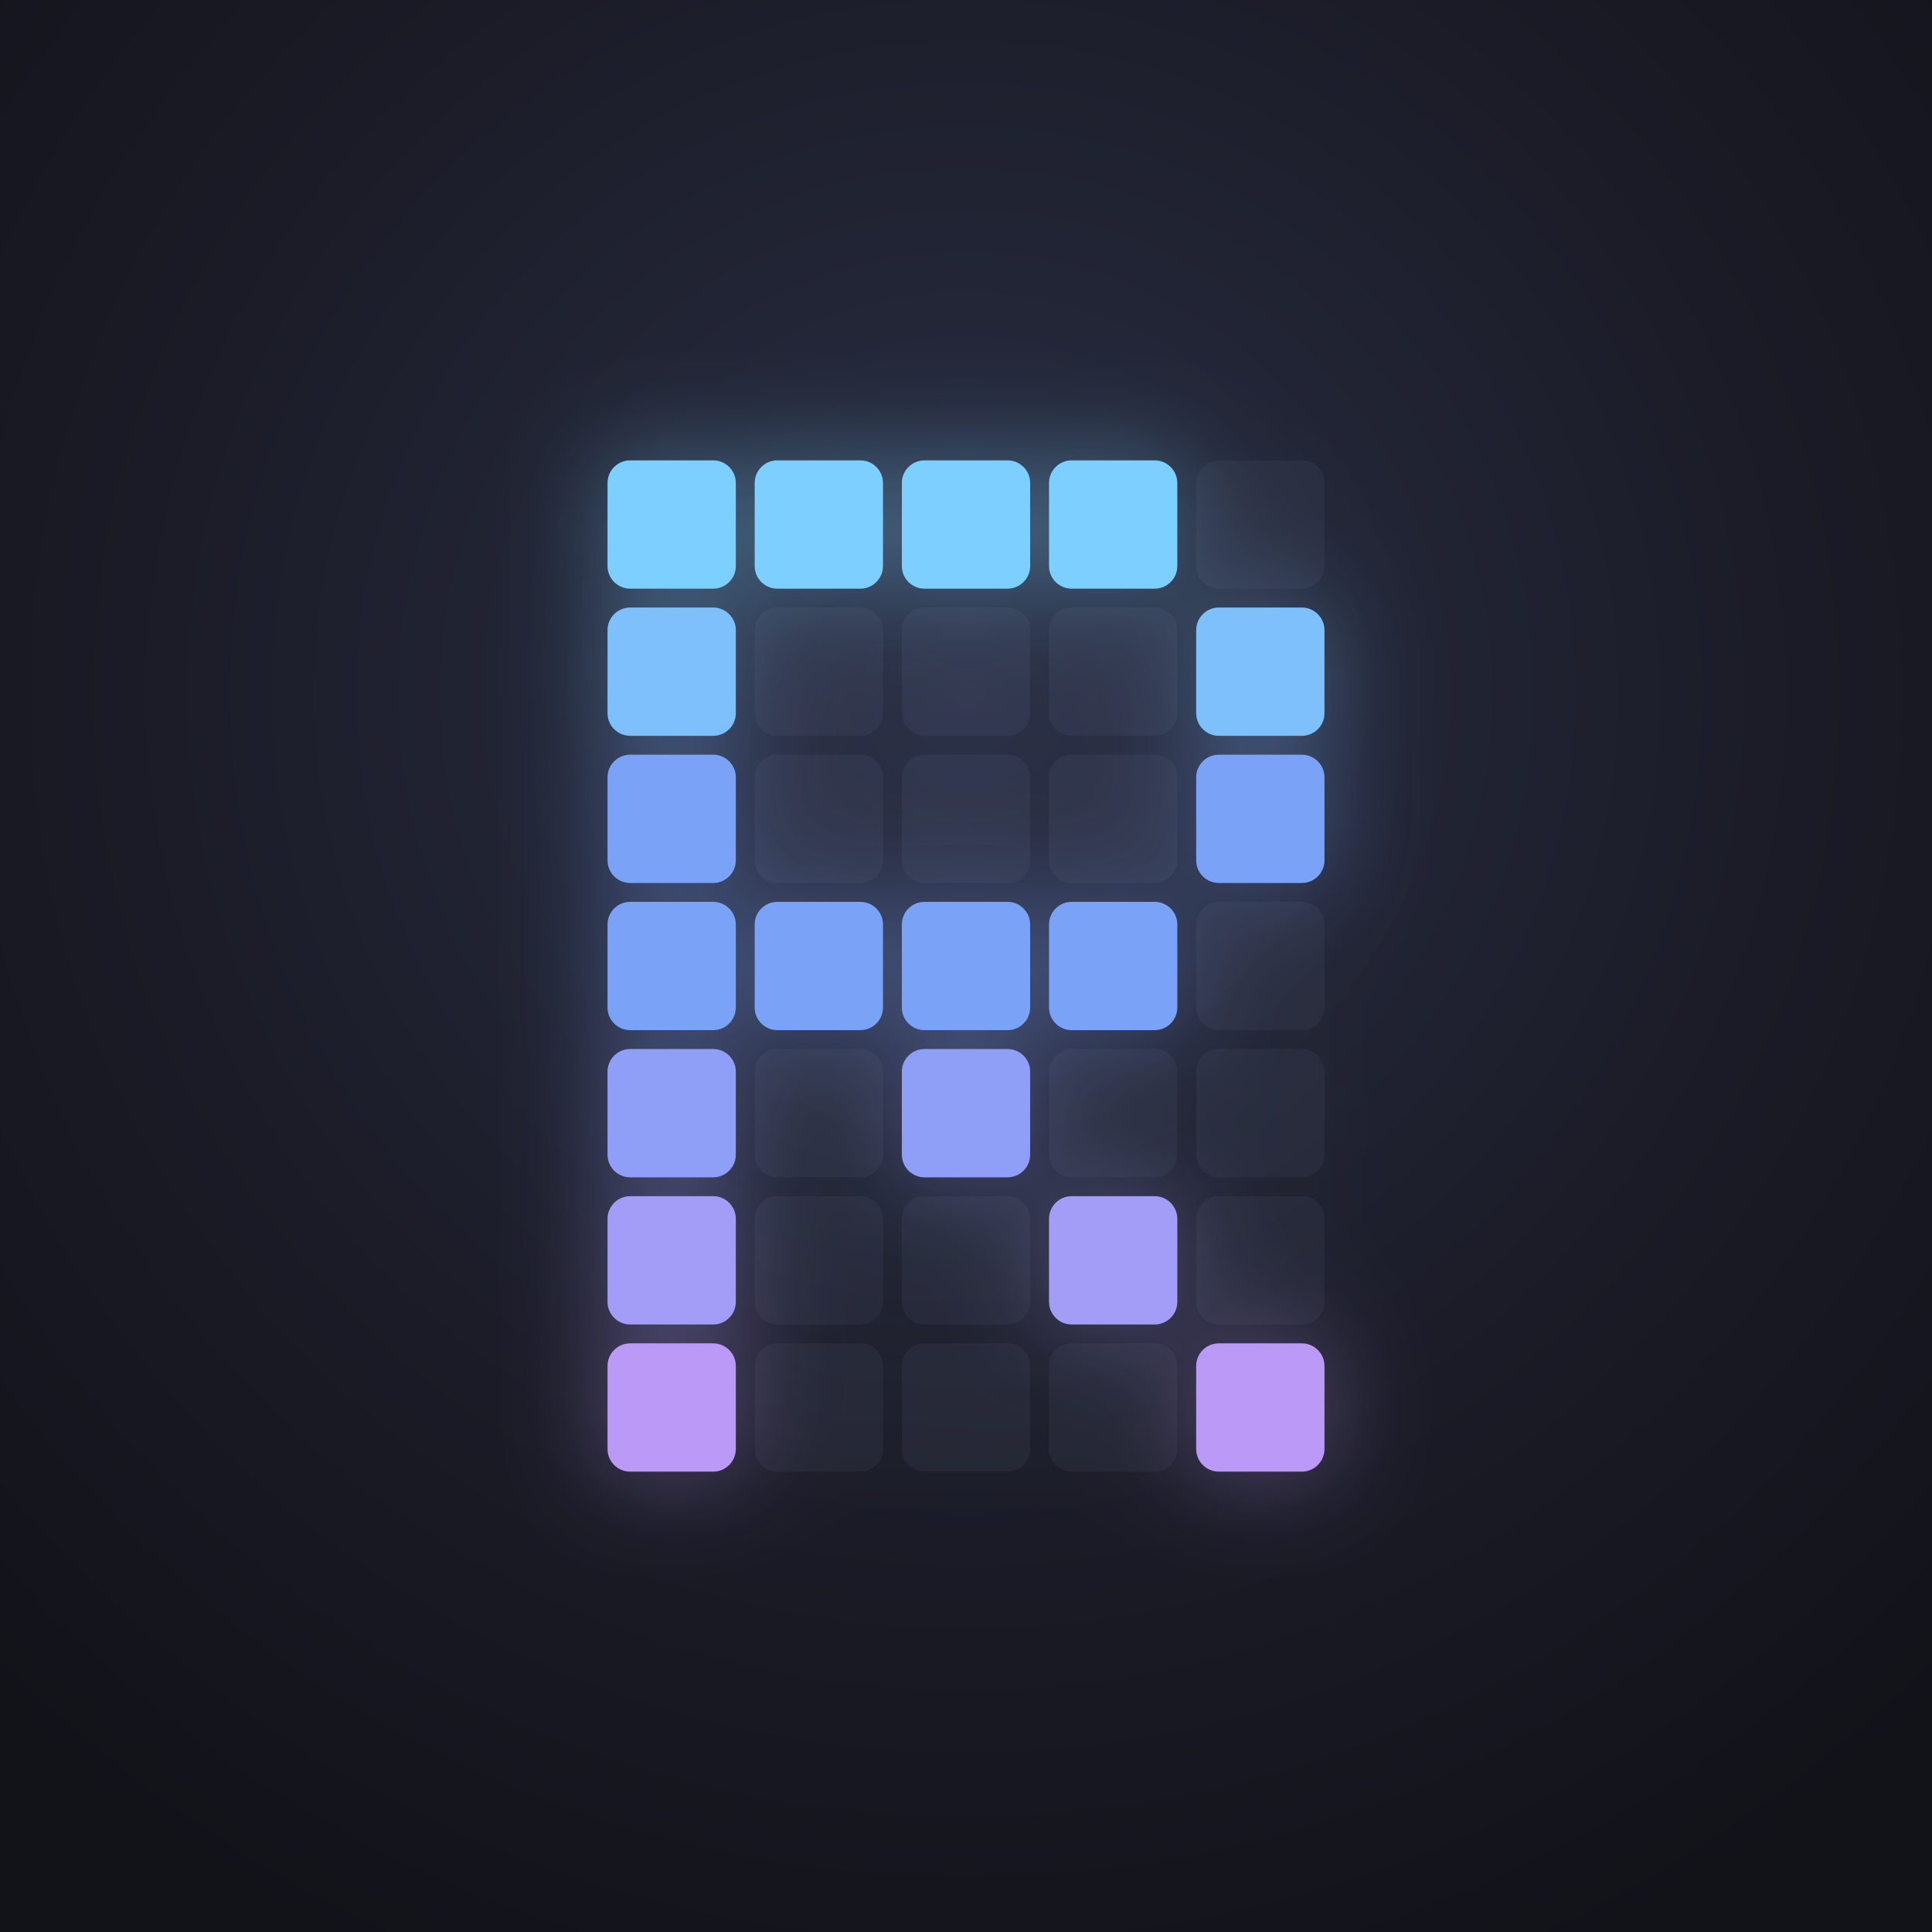
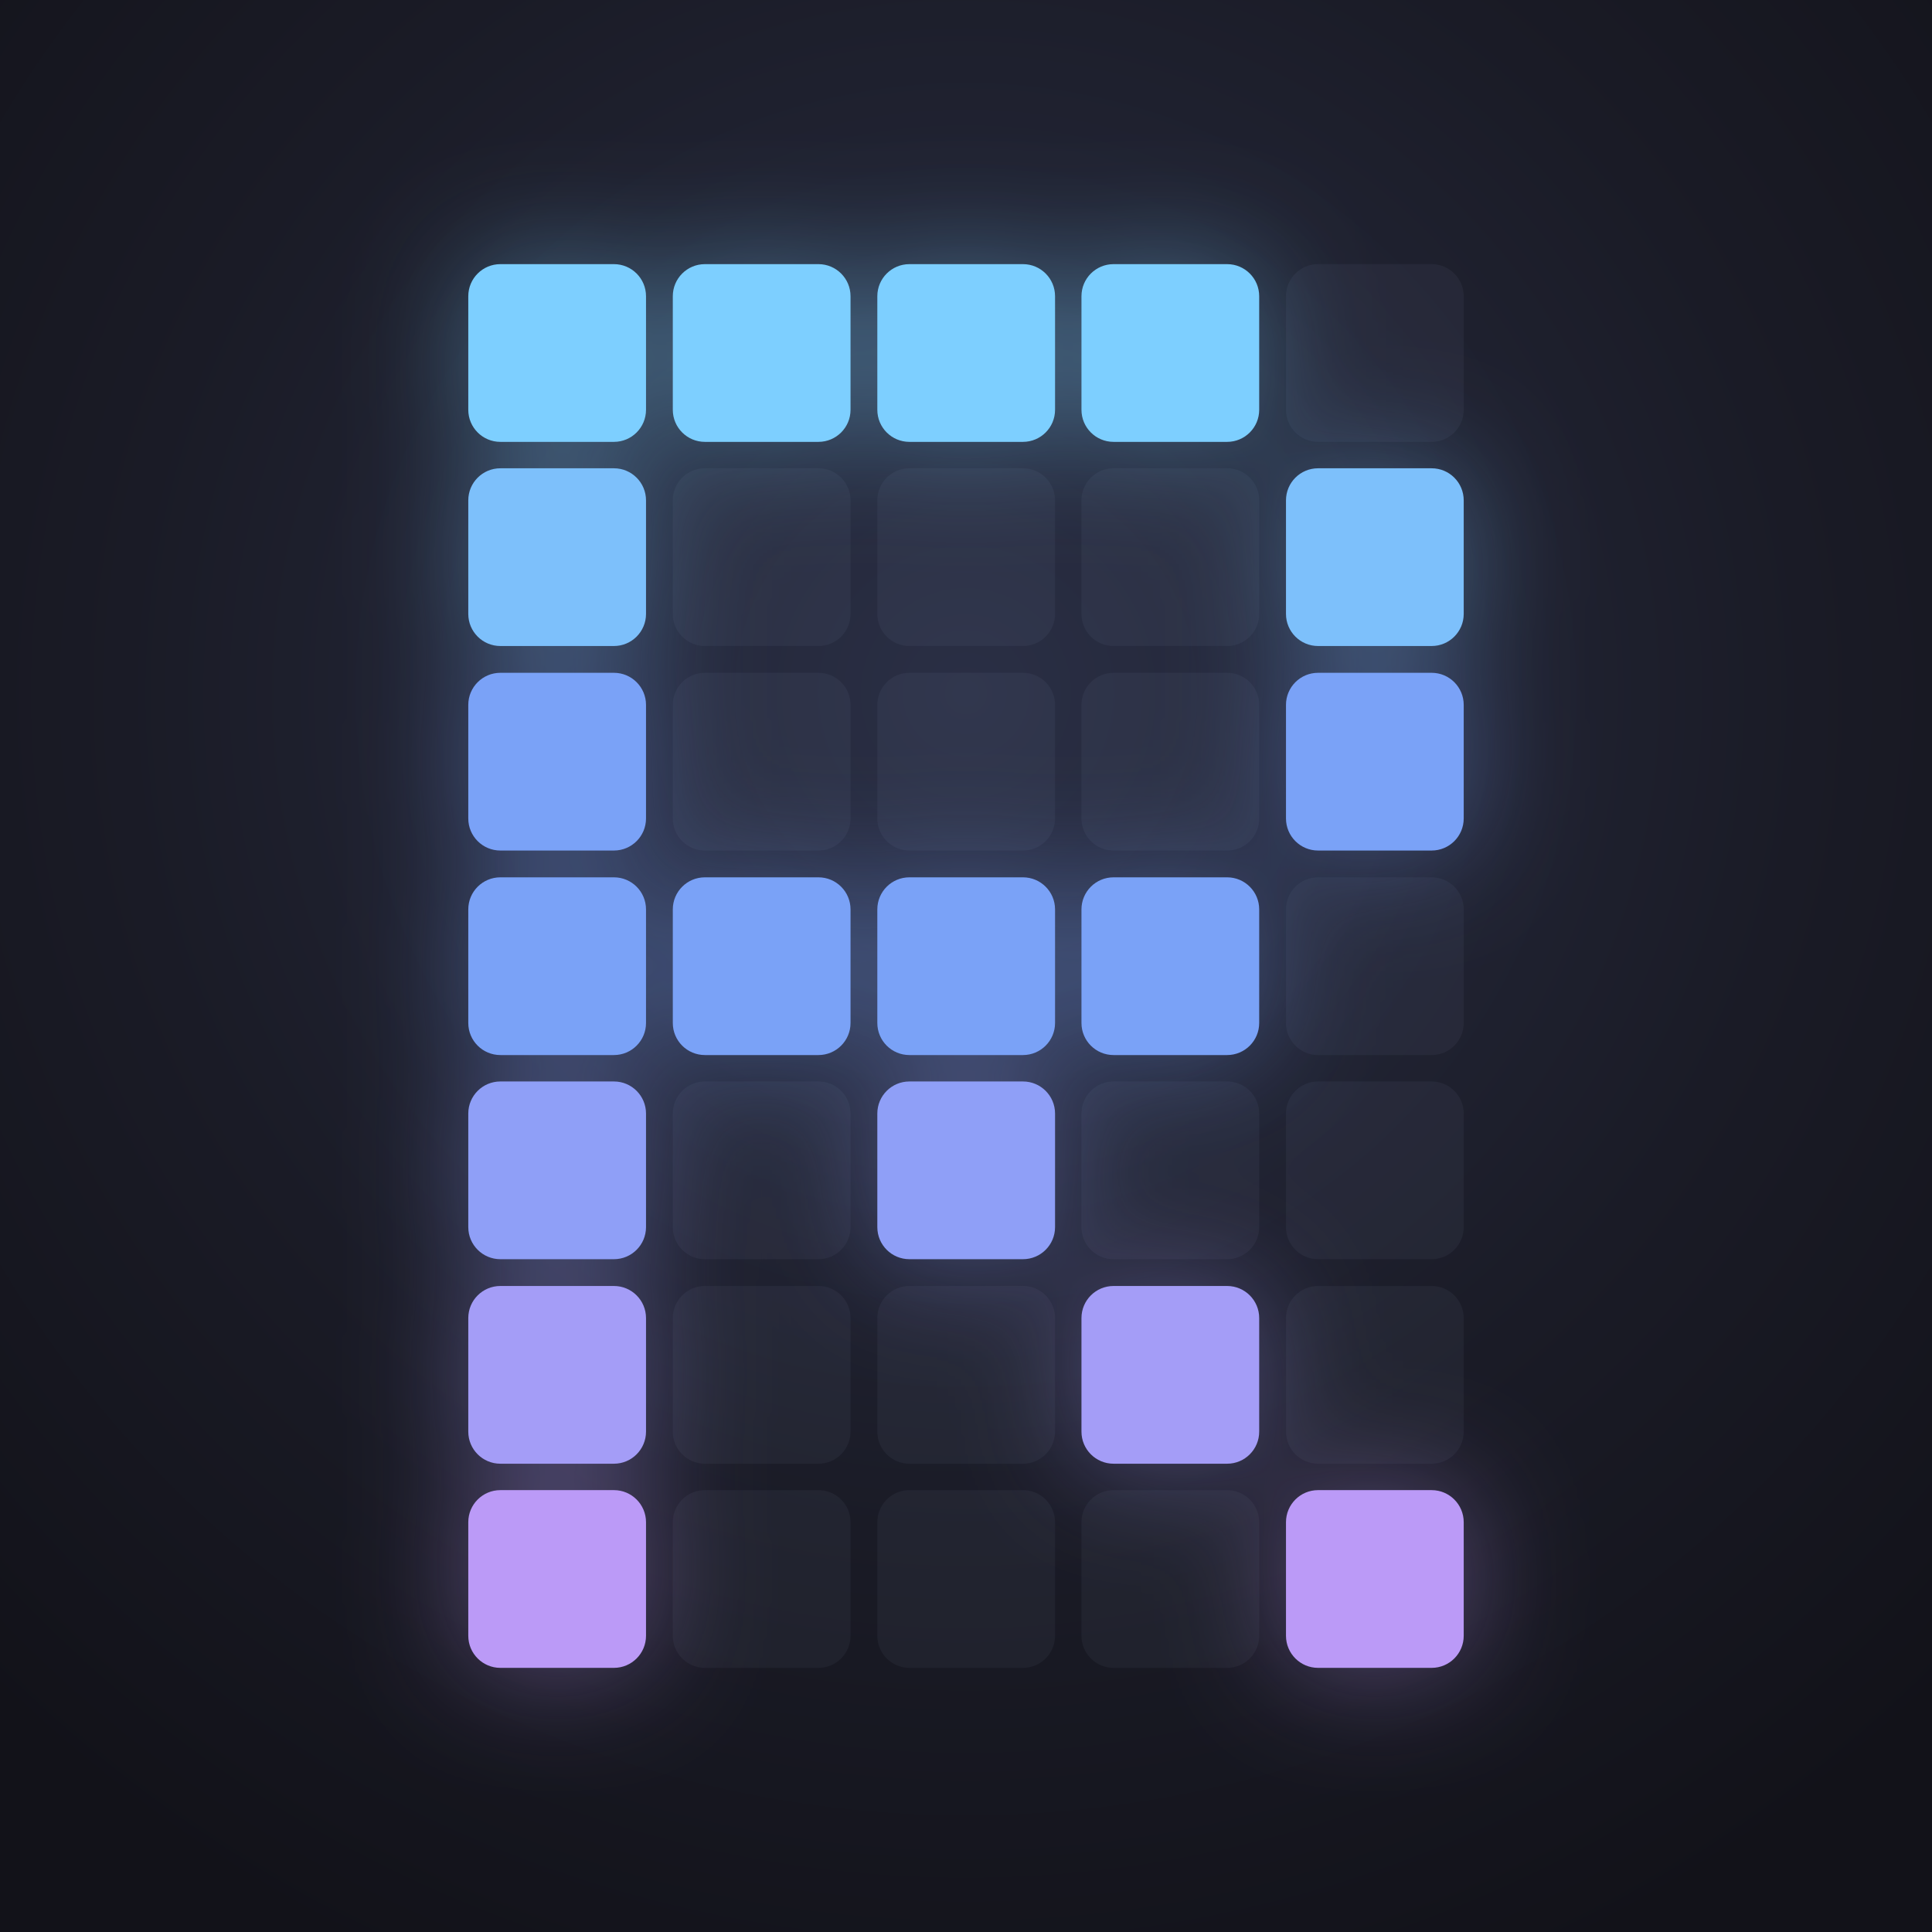
<svg xmlns="http://www.w3.org/2000/svg" viewBox="0 0 512 512" width="512" height="512">
  <defs>
    <radialGradient id="bg" cx="50%" cy="36%" r="72%">
      <stop offset="0" stop-color="#2a2f45" />
      <stop offset="0.6" stop-color="#1a1b26" />
      <stop offset="1" stop-color="#121219" />
    </radialGradient>
    <filter id="glow" x="-30%" y="-30%" width="160%" height="160%">
-       <feGaussianBlur stdDeviation="14" />
+       <feGaussianBlur stdDeviation="16" />
    </filter>
  </defs>
  <rect width="512" height="512" fill="url(#bg)" />
+   <g>
+     <rect x="340.8" y="70.0" width="47.1" height="47.1" rx="8.5" fill="#c0caf5" fill-opacity="0.05" />
+     <rect x="178.3" y="124.1" width="47.1" height="47.1" rx="8.5" fill="#c0caf5" fill-opacity="0.05" />
+     <rect x="232.5" y="124.1" width="47.1" height="47.1" rx="8.5" fill="#c0caf5" fill-opacity="0.05" />
+     <rect x="286.6" y="124.1" width="47.1" height="47.1" rx="8.5" fill="#c0caf5" fill-opacity="0.05" />
+     <rect x="178.3" y="178.3" width="47.1" height="47.1" rx="8.5" fill="#c0caf5" fill-opacity="0.05" />
+     <rect x="232.5" y="178.3" width="47.1" height="47.1" rx="8.5" fill="#c0caf5" fill-opacity="0.05" />
+     <rect x="286.6" y="178.3" width="47.1" height="47.1" rx="8.5" fill="#c0caf5" fill-opacity="0.05" />
+     <rect x="340.8" y="232.5" width="47.1" height="47.1" rx="8.5" fill="#c0caf5" fill-opacity="0.05" />
+     <rect x="178.3" y="286.6" width="47.1" height="47.1" rx="8.5" fill="#c0caf5" fill-opacity="0.05" />
+     <rect x="286.6" y="286.6" width="47.1" height="47.1" rx="8.5" fill="#c0caf5" fill-opacity="0.05" />
+     <rect x="340.8" y="286.6" width="47.1" height="47.1" rx="8.5" fill="#c0caf5" fill-opacity="0.05" />
+     <rect x="178.3" y="340.8" width="47.1" height="47.1" rx="8.5" fill="#c0caf5" fill-opacity="0.05" />
+     <rect x="232.5" y="340.8" width="47.1" height="47.1" rx="8.5" fill="#c0caf5" fill-opacity="0.05" />
+     <rect x="340.8" y="340.8" width="47.1" height="47.1" rx="8.5" fill="#c0caf5" fill-opacity="0.05" />
+     <rect x="178.3" y="394.9" width="47.1" height="47.1" rx="8.5" fill="#c0caf5" fill-opacity="0.05" />
+     <rect x="232.5" y="394.9" width="47.1" height="47.1" rx="8.5" fill="#c0caf5" fill-opacity="0.05" />
+     <rect x="286.6" y="394.9" width="47.1" height="47.1" rx="8.5" fill="#c0caf5" fill-opacity="0.05" />
+   </g>
  <g filter="url(#glow)" opacity="0.4">
-     <rect x="161" y="122" width="34" height="34" rx="6" fill="#7dcfff" />
-     <rect x="200" y="122" width="34" height="34" rx="6" fill="#7dcfff" />
-     <rect x="239" y="122" width="34" height="34" rx="6" fill="#7dcfff" />
-     <rect x="278" y="122" width="34" height="34" rx="6" fill="#7dcfff" />
-     <rect x="317" y="122" width="34" height="34" rx="6" fill="#c0caf5" fill-opacity="0.05" />
-     <rect x="161" y="161" width="34" height="34" rx="6" fill="#7dc0fb" />
-     <rect x="200" y="161" width="34" height="34" rx="6" fill="#c0caf5" fill-opacity="0.05" />
-     <rect x="239" y="161" width="34" height="34" rx="6" fill="#c0caf5" fill-opacity="0.05" />
-     <rect x="278" y="161" width="34" height="34" rx="6" fill="#c0caf5" fill-opacity="0.05" />
-     <rect x="317" y="161" width="34" height="34" rx="6" fill="#7dc0fb" />
-     <rect x="161" y="200" width="34" height="34" rx="6" fill="#7aa2f7" />
-     <rect x="200" y="200" width="34" height="34" rx="6" fill="#c0caf5" fill-opacity="0.05" />
-     <rect x="239" y="200" width="34" height="34" rx="6" fill="#c0caf5" fill-opacity="0.05" />
-     <rect x="278" y="200" width="34" height="34" rx="6" fill="#c0caf5" fill-opacity="0.05" />
-     <rect x="317" y="200" width="34" height="34" rx="6" fill="#7aa2f7" />
-     <rect x="161" y="239" width="34" height="34" rx="6" fill="#7aa2f7" />
-     <rect x="200" y="239" width="34" height="34" rx="6" fill="#7aa2f7" />
-     <rect x="239" y="239" width="34" height="34" rx="6" fill="#7aa2f7" />
-     <rect x="278" y="239" width="34" height="34" rx="6" fill="#7aa2f7" />
-     <rect x="317" y="239" width="34" height="34" rx="6" fill="#c0caf5" fill-opacity="0.05" />
-     <rect x="161" y="278" width="34" height="34" rx="6" fill="#8f9ff7" />
-     <rect x="200" y="278" width="34" height="34" rx="6" fill="#c0caf5" fill-opacity="0.05" />
-     <rect x="239" y="278" width="34" height="34" rx="6" fill="#8f9ff7" />
-     <rect x="278" y="278" width="34" height="34" rx="6" fill="#c0caf5" fill-opacity="0.05" />
-     <rect x="317" y="278" width="34" height="34" rx="6" fill="#c0caf5" fill-opacity="0.05" />
-     <rect x="161" y="317" width="34" height="34" rx="6" fill="#a49df7" />
-     <rect x="200" y="317" width="34" height="34" rx="6" fill="#c0caf5" fill-opacity="0.05" />
-     <rect x="239" y="317" width="34" height="34" rx="6" fill="#c0caf5" fill-opacity="0.05" />
-     <rect x="278" y="317" width="34" height="34" rx="6" fill="#a49df7" />
-     <rect x="317" y="317" width="34" height="34" rx="6" fill="#c0caf5" fill-opacity="0.05" />
-     <rect x="161" y="356" width="34" height="34" rx="6" fill="#bb9af7" />
-     <rect x="200" y="356" width="34" height="34" rx="6" fill="#c0caf5" fill-opacity="0.05" />
-     <rect x="239" y="356" width="34" height="34" rx="6" fill="#c0caf5" fill-opacity="0.05" />
-     <rect x="278" y="356" width="34" height="34" rx="6" fill="#c0caf5" fill-opacity="0.05" />
-     <rect x="317" y="356" width="34" height="34" rx="6" fill="#bb9af7" />
+     <rect x="124.1" y="70.0" width="47.1" height="47.1" rx="8.5" fill="#7dcfff" />
+     <rect x="178.3" y="70.0" width="47.1" height="47.1" rx="8.5" fill="#7dcfff" />
+     <rect x="232.5" y="70.0" width="47.1" height="47.1" rx="8.5" fill="#7dcfff" />
+     <rect x="286.6" y="70.0" width="47.1" height="47.1" rx="8.5" fill="#7dcfff" />
+     <rect x="124.1" y="124.1" width="47.1" height="47.1" rx="8.5" fill="#7dc0fb" />
+     <rect x="340.8" y="124.1" width="47.1" height="47.1" rx="8.5" fill="#7dc0fb" />
+     <rect x="124.1" y="178.3" width="47.1" height="47.1" rx="8.5" fill="#7aa2f7" />
+     <rect x="340.8" y="178.3" width="47.1" height="47.1" rx="8.5" fill="#7aa2f7" />
+     <rect x="124.1" y="232.5" width="47.1" height="47.1" rx="8.5" fill="#7aa2f7" />
+     <rect x="178.3" y="232.5" width="47.1" height="47.1" rx="8.5" fill="#7aa2f7" />
+     <rect x="232.5" y="232.5" width="47.1" height="47.1" rx="8.5" fill="#7aa2f7" />
+     <rect x="286.6" y="232.5" width="47.1" height="47.1" rx="8.5" fill="#7aa2f7" />
+     <rect x="124.1" y="286.6" width="47.1" height="47.1" rx="8.5" fill="#8f9ff7" />
+     <rect x="232.5" y="286.6" width="47.1" height="47.1" rx="8.5" fill="#8f9ff7" />
+     <rect x="124.1" y="340.8" width="47.1" height="47.1" rx="8.5" fill="#a49df7" />
+     <rect x="286.6" y="340.8" width="47.1" height="47.1" rx="8.5" fill="#a49df7" />
+     <rect x="124.1" y="394.9" width="47.1" height="47.1" rx="8.5" fill="#bb9af7" />
+     <rect x="340.8" y="394.9" width="47.1" height="47.1" rx="8.5" fill="#bb9af7" />
  </g>
  <g>
-     <rect x="161" y="122" width="34" height="34" rx="6" fill="#7dcfff" />
-     <rect x="200" y="122" width="34" height="34" rx="6" fill="#7dcfff" />
-     <rect x="239" y="122" width="34" height="34" rx="6" fill="#7dcfff" />
-     <rect x="278" y="122" width="34" height="34" rx="6" fill="#7dcfff" />
-     <rect x="317" y="122" width="34" height="34" rx="6" fill="#c0caf5" fill-opacity="0.05" />
-     <rect x="161" y="161" width="34" height="34" rx="6" fill="#7dc0fb" />
-     <rect x="200" y="161" width="34" height="34" rx="6" fill="#c0caf5" fill-opacity="0.05" />
-     <rect x="239" y="161" width="34" height="34" rx="6" fill="#c0caf5" fill-opacity="0.05" />
-     <rect x="278" y="161" width="34" height="34" rx="6" fill="#c0caf5" fill-opacity="0.05" />
-     <rect x="317" y="161" width="34" height="34" rx="6" fill="#7dc0fb" />
-     <rect x="161" y="200" width="34" height="34" rx="6" fill="#7aa2f7" />
-     <rect x="200" y="200" width="34" height="34" rx="6" fill="#c0caf5" fill-opacity="0.05" />
-     <rect x="239" y="200" width="34" height="34" rx="6" fill="#c0caf5" fill-opacity="0.05" />
-     <rect x="278" y="200" width="34" height="34" rx="6" fill="#c0caf5" fill-opacity="0.05" />
-     <rect x="317" y="200" width="34" height="34" rx="6" fill="#7aa2f7" />
-     <rect x="161" y="239" width="34" height="34" rx="6" fill="#7aa2f7" />
-     <rect x="200" y="239" width="34" height="34" rx="6" fill="#7aa2f7" />
-     <rect x="239" y="239" width="34" height="34" rx="6" fill="#7aa2f7" />
-     <rect x="278" y="239" width="34" height="34" rx="6" fill="#7aa2f7" />
-     <rect x="317" y="239" width="34" height="34" rx="6" fill="#c0caf5" fill-opacity="0.05" />
-     <rect x="161" y="278" width="34" height="34" rx="6" fill="#8f9ff7" />
-     <rect x="200" y="278" width="34" height="34" rx="6" fill="#c0caf5" fill-opacity="0.05" />
-     <rect x="239" y="278" width="34" height="34" rx="6" fill="#8f9ff7" />
-     <rect x="278" y="278" width="34" height="34" rx="6" fill="#c0caf5" fill-opacity="0.05" />
-     <rect x="317" y="278" width="34" height="34" rx="6" fill="#c0caf5" fill-opacity="0.05" />
-     <rect x="161" y="317" width="34" height="34" rx="6" fill="#a49df7" />
-     <rect x="200" y="317" width="34" height="34" rx="6" fill="#c0caf5" fill-opacity="0.05" />
-     <rect x="239" y="317" width="34" height="34" rx="6" fill="#c0caf5" fill-opacity="0.05" />
-     <rect x="278" y="317" width="34" height="34" rx="6" fill="#a49df7" />
-     <rect x="317" y="317" width="34" height="34" rx="6" fill="#c0caf5" fill-opacity="0.05" />
-     <rect x="161" y="356" width="34" height="34" rx="6" fill="#bb9af7" />
-     <rect x="200" y="356" width="34" height="34" rx="6" fill="#c0caf5" fill-opacity="0.05" />
-     <rect x="239" y="356" width="34" height="34" rx="6" fill="#c0caf5" fill-opacity="0.05" />
-     <rect x="278" y="356" width="34" height="34" rx="6" fill="#c0caf5" fill-opacity="0.05" />
-     <rect x="317" y="356" width="34" height="34" rx="6" fill="#bb9af7" />
+     <rect x="124.1" y="70.0" width="47.1" height="47.1" rx="8.5" fill="#7dcfff" />
+     <rect x="178.3" y="70.0" width="47.1" height="47.1" rx="8.5" fill="#7dcfff" />
+     <rect x="232.5" y="70.0" width="47.1" height="47.1" rx="8.5" fill="#7dcfff" />
+     <rect x="286.6" y="70.0" width="47.1" height="47.1" rx="8.5" fill="#7dcfff" />
+     <rect x="124.1" y="124.1" width="47.1" height="47.1" rx="8.5" fill="#7dc0fb" />
+     <rect x="340.8" y="124.1" width="47.1" height="47.1" rx="8.5" fill="#7dc0fb" />
+     <rect x="124.1" y="178.3" width="47.1" height="47.1" rx="8.5" fill="#7aa2f7" />
+     <rect x="340.8" y="178.3" width="47.1" height="47.1" rx="8.5" fill="#7aa2f7" />
+     <rect x="124.1" y="232.5" width="47.1" height="47.1" rx="8.5" fill="#7aa2f7" />
+     <rect x="178.3" y="232.5" width="47.1" height="47.1" rx="8.5" fill="#7aa2f7" />
+     <rect x="232.5" y="232.5" width="47.1" height="47.1" rx="8.5" fill="#7aa2f7" />
+     <rect x="286.6" y="232.5" width="47.1" height="47.1" rx="8.5" fill="#7aa2f7" />
+     <rect x="124.1" y="286.6" width="47.1" height="47.1" rx="8.5" fill="#8f9ff7" />
+     <rect x="232.5" y="286.6" width="47.1" height="47.1" rx="8.5" fill="#8f9ff7" />
+     <rect x="124.1" y="340.8" width="47.1" height="47.1" rx="8.5" fill="#a49df7" />
+     <rect x="286.6" y="340.8" width="47.1" height="47.1" rx="8.5" fill="#a49df7" />
+     <rect x="124.1" y="394.9" width="47.1" height="47.1" rx="8.5" fill="#bb9af7" />
+     <rect x="340.8" y="394.9" width="47.1" height="47.1" rx="8.5" fill="#bb9af7" />
  </g>
</svg>
